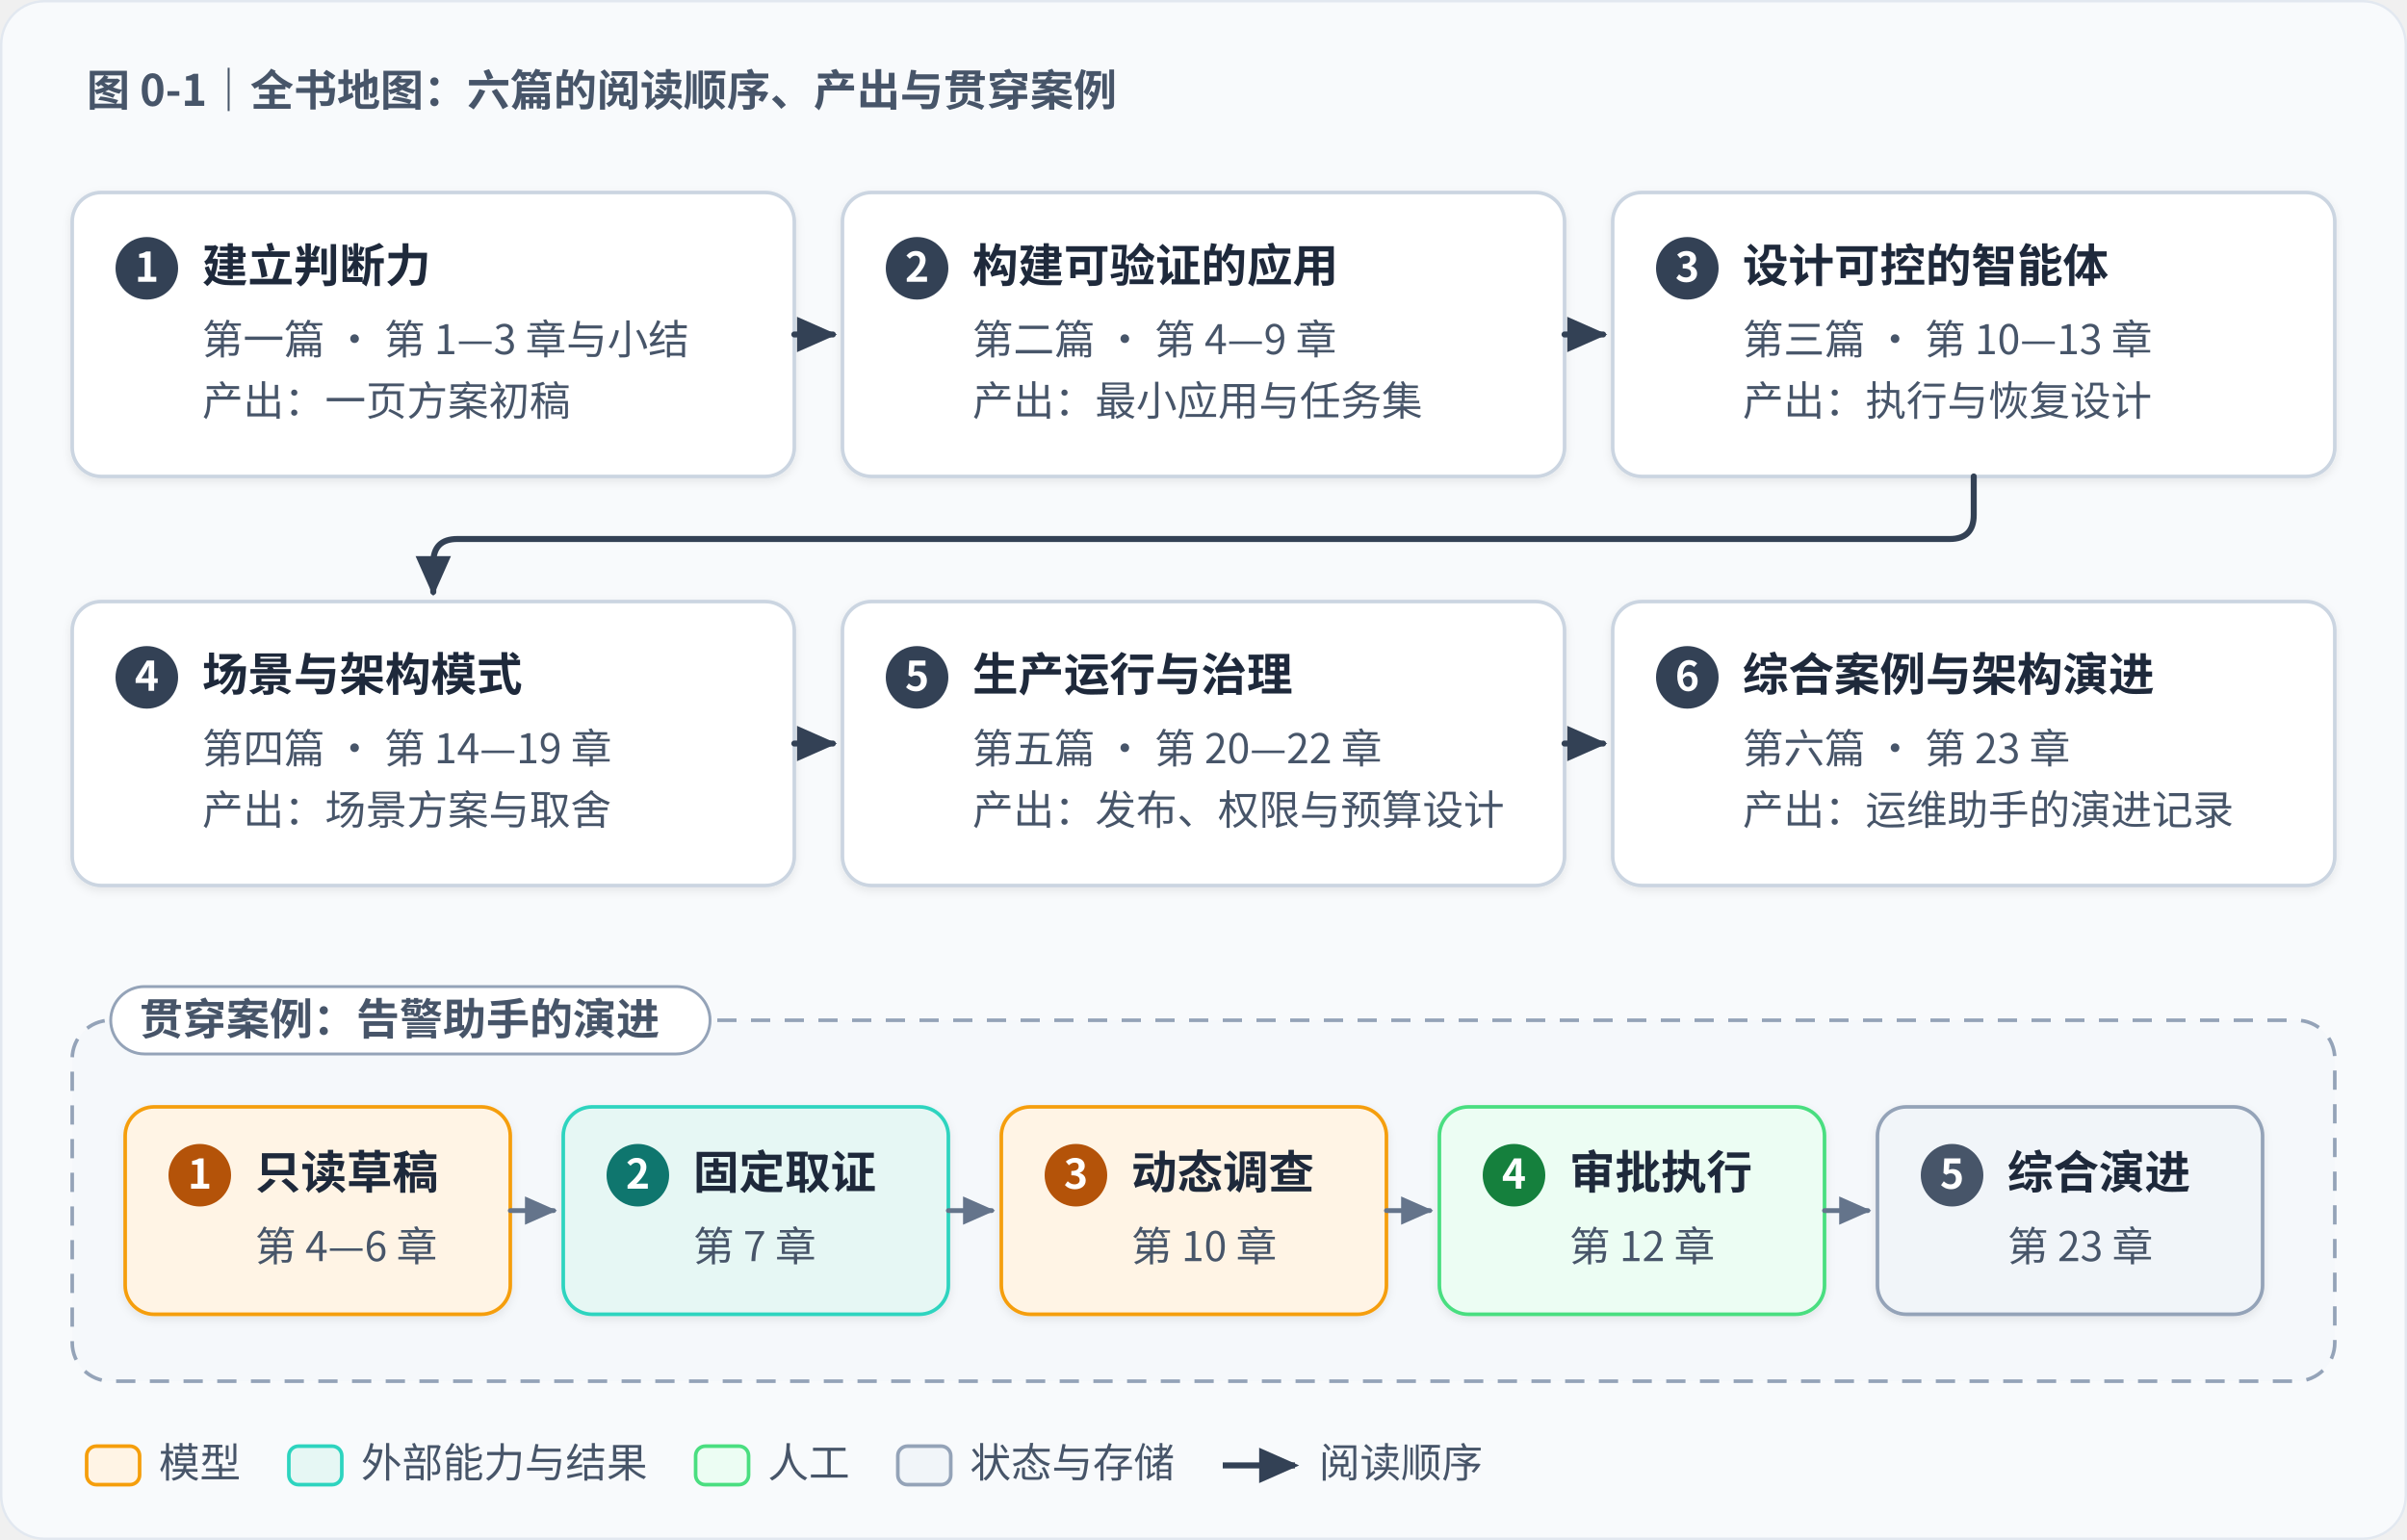
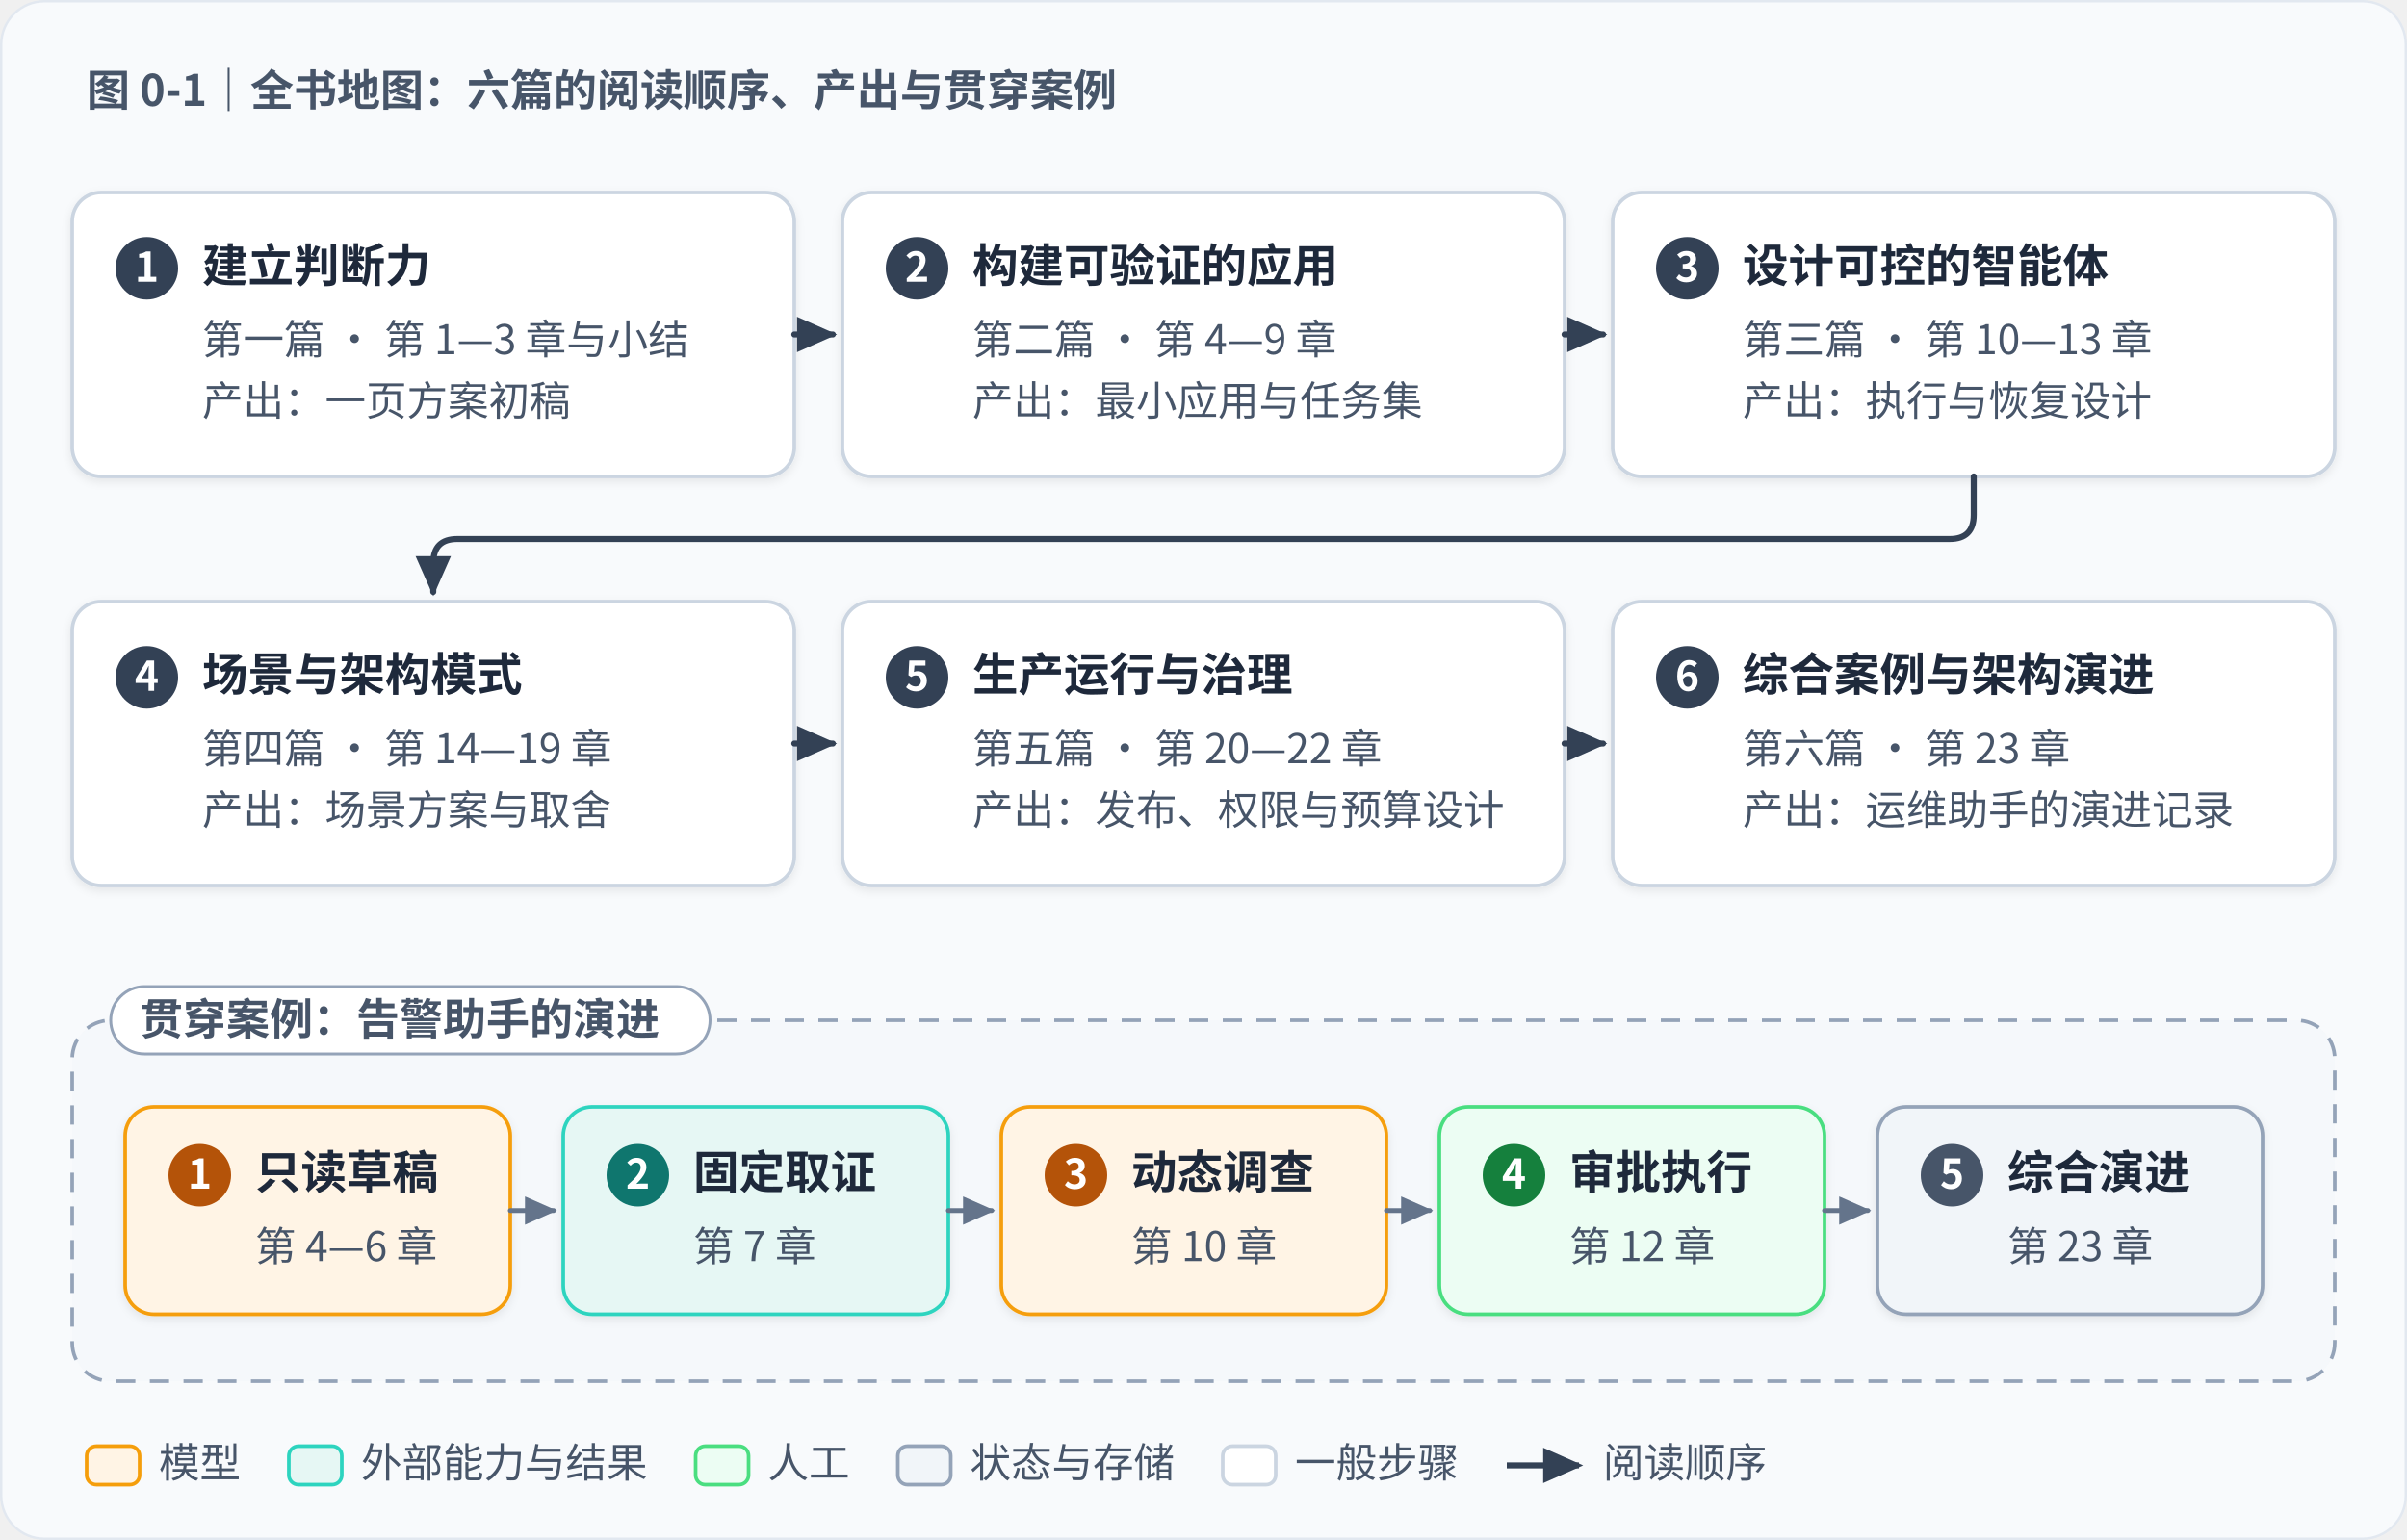
<svg xmlns="http://www.w3.org/2000/svg" width="1000" height="640" viewBox="0 0 1000 640" role="img" aria-labelledby="t d">
  <defs>
    <filter id="sh" x="-10%" y="-10%" width="120%" height="130%">
      <feDropShadow dx="0" dy="1.5" stdDeviation="2" flood-color="#0f172a" flood-opacity="0.08" />
    </filter>
    <marker id="ah-main" viewBox="0 0 10 10" refX="8.5" refY="5" markerWidth="7" markerHeight="7" orient="auto-start-reverse">
      <path d="M0,0.8 L9.5,5 L0,9.2 z" fill="#334155" />
    </marker>
    <marker id="ah-flow" viewBox="0 0 10 10" refX="8.5" refY="5" markerWidth="7" markerHeight="7" orient="auto-start-reverse">
      <path d="M0,0.8 L9.5,5 L0,9.2 z" fill="#64748b" />
    </marker>
    <marker id="ah-loop" viewBox="0 0 10 10" refX="8.5" refY="5" markerWidth="7" markerHeight="7" orient="auto-start-reverse">
      <path d="M0,0.8 L9.5,5 L0,9.2 z" fill="#64748b" />
    </marker>
    <marker id="ah-fail" viewBox="0 0 10 10" refX="8.5" refY="5" markerWidth="7" markerHeight="7" orient="auto-start-reverse">
      <path d="M0,0.8 L9.5,5 L0,9.2 z" fill="#dc2626" />
    </marker>
    <marker id="ah-ok" viewBox="0 0 10 10" refX="8.5" refY="5" markerWidth="7" markerHeight="7" orient="auto-start-reverse">
      <path d="M0,0.8 L9.5,5 L0,9.2 z" fill="#0f766e" />
    </marker>
    <marker id="ah-model" viewBox="0 0 10 10" refX="8.5" refY="5" markerWidth="7" markerHeight="7" orient="auto-start-reverse">
      <path d="M0,0.8 L9.5,5 L0,9.2 z" fill="#d97706" />
    </marker>
  </defs>
  <rect x="0.5" y="0.5" width="999" height="639" rx="18" fill="#f8fafc" stroke="#e2e8f0" />
  <text x="36.0" y="44.0" font-family="'PingFang SC','Microsoft YaHei','Noto Sans CJK SC','Source Han Sans SC',sans-serif" font-size="18" font-weight="600" fill="#475569" text-anchor="start">图 0-1｜全书地图：六篇的阅读顺序、产出与贯穿案例</text>
  <rect x="30" y="80" width="300" height="118" rx="12" fill="#ffffff" stroke="#cbd5e1" stroke-width="1.5" filter="url(#sh)" />
  <circle cx="61.0" cy="111.5" r="13" fill="#334155" />
  <text x="61.0" y="117.1" font-family="'PingFang SC','Microsoft YaHei','Noto Sans CJK SC','Source Han Sans SC',sans-serif" font-size="17" font-weight="700" fill="#ffffff" text-anchor="middle">1</text>
  <text x="84.0" y="117.2" font-family="'PingFang SC','Microsoft YaHei','Noto Sans CJK SC','Source Han Sans SC',sans-serif" font-size="19" font-weight="600" fill="#1e293b" text-anchor="start">建立判断力</text>
  <text x="84.0" y="147.2" font-family="'PingFang SC','Microsoft YaHei','Noto Sans CJK SC','Source Han Sans SC',sans-serif" font-size="17" font-weight="normal" fill="#475569" text-anchor="start">第一篇 · 第 1—3 章与小结</text>
  <text x="84.0" y="172.7" font-family="'PingFang SC','Microsoft YaHei','Noto Sans CJK SC','Source Han Sans SC',sans-serif" font-size="17" font-weight="normal" fill="#475569" text-anchor="start">产出：一页方案初稿</text>
  <rect x="350" y="80" width="300" height="118" rx="12" fill="#ffffff" stroke="#cbd5e1" stroke-width="1.5" filter="url(#sh)" />
  <circle cx="381.0" cy="111.5" r="13" fill="#334155" />
  <text x="381.0" y="117.1" font-family="'PingFang SC','Microsoft YaHei','Noto Sans CJK SC','Source Han Sans SC',sans-serif" font-size="17" font-weight="700" fill="#ffffff" text-anchor="middle">2</text>
  <text x="404.0" y="117.2" font-family="'PingFang SC','Microsoft YaHei','Noto Sans CJK SC','Source Han Sans SC',sans-serif" font-size="19" font-weight="600" fill="#1e293b" text-anchor="start">构建可验证的应用</text>
  <text x="404.0" y="147.2" font-family="'PingFang SC','Microsoft YaHei','Noto Sans CJK SC','Source Han Sans SC',sans-serif" font-size="17" font-weight="normal" fill="#475569" text-anchor="start">第二篇 · 第 4—9 章</text>
  <text x="404.0" y="172.7" font-family="'PingFang SC','Microsoft YaHei','Noto Sans CJK SC','Source Han Sans SC',sans-serif" font-size="17" font-weight="normal" fill="#475569" text-anchor="start">产出：最小应用与任务集</text>
  <rect x="670" y="80" width="300" height="118" rx="12" fill="#ffffff" stroke="#cbd5e1" stroke-width="1.5" filter="url(#sh)" />
  <circle cx="701.0" cy="111.5" r="13" fill="#334155" />
  <text x="701.0" y="117.1" font-family="'PingFang SC','Microsoft YaHei','Noto Sans CJK SC','Source Han Sans SC',sans-serif" font-size="17" font-weight="700" fill="#ffffff" text-anchor="middle">3</text>
  <text x="724.0" y="117.2" font-family="'PingFang SC','Microsoft YaHei','Noto Sans CJK SC','Source Han Sans SC',sans-serif" font-size="19" font-weight="600" fill="#1e293b" text-anchor="start">设计可控的智能体</text>
  <text x="724.0" y="147.2" font-family="'PingFang SC','Microsoft YaHei','Noto Sans CJK SC','Source Han Sans SC',sans-serif" font-size="17" font-weight="normal" fill="#475569" text-anchor="start">第三篇 · 第 10—13 章</text>
  <text x="724.0" y="172.7" font-family="'PingFang SC','Microsoft YaHei','Noto Sans CJK SC','Source Han Sans SC',sans-serif" font-size="17" font-weight="normal" fill="#475569" text-anchor="start">产出：执行与恢复设计</text>
  <rect x="30" y="250" width="300" height="118" rx="12" fill="#ffffff" stroke="#cbd5e1" stroke-width="1.5" filter="url(#sh)" />
  <circle cx="61.0" cy="281.5" r="13" fill="#334155" />
  <text x="61.0" y="287.1" font-family="'PingFang SC','Microsoft YaHei','Noto Sans CJK SC','Source Han Sans SC',sans-serif" font-size="17" font-weight="700" fill="#ffffff" text-anchor="middle">4</text>
  <text x="84.0" y="287.1" font-family="'PingFang SC','Microsoft YaHei','Noto Sans CJK SC','Source Han Sans SC',sans-serif" font-size="19" font-weight="600" fill="#1e293b" text-anchor="start">场景与架构模式</text>
  <text x="84.0" y="317.2" font-family="'PingFang SC','Microsoft YaHei','Noto Sans CJK SC','Source Han Sans SC',sans-serif" font-size="17" font-weight="normal" fill="#475569" text-anchor="start">第四篇 · 第 14—19 章</text>
  <text x="84.0" y="342.7" font-family="'PingFang SC','Microsoft YaHei','Noto Sans CJK SC','Source Han Sans SC',sans-serif" font-size="17" font-weight="normal" fill="#475569" text-anchor="start">产出：场景方案与取舍</text>
  <rect x="350" y="250" width="300" height="118" rx="12" fill="#ffffff" stroke="#cbd5e1" stroke-width="1.5" filter="url(#sh)" />
  <circle cx="381.0" cy="281.5" r="13" fill="#334155" />
  <text x="381.0" y="287.1" font-family="'PingFang SC','Microsoft YaHei','Noto Sans CJK SC','Source Han Sans SC',sans-serif" font-size="17" font-weight="700" fill="#ffffff" text-anchor="middle">5</text>
  <text x="404.0" y="287.1" font-family="'PingFang SC','Microsoft YaHei','Noto Sans CJK SC','Source Han Sans SC',sans-serif" font-size="19" font-weight="600" fill="#1e293b" text-anchor="start">生产运行与治理</text>
  <text x="404.0" y="317.2" font-family="'PingFang SC','Microsoft YaHei','Noto Sans CJK SC','Source Han Sans SC',sans-serif" font-size="17" font-weight="normal" fill="#475569" text-anchor="start">第五篇 · 第 20—22 章</text>
  <text x="404.0" y="342.7" font-family="'PingFang SC','Microsoft YaHei','Noto Sans CJK SC','Source Han Sans SC',sans-serif" font-size="17" font-weight="normal" fill="#475569" text-anchor="start">产出：发布、权限与预算设计</text>
  <rect x="670" y="250" width="300" height="118" rx="12" fill="#ffffff" stroke="#cbd5e1" stroke-width="1.5" filter="url(#sh)" />
  <circle cx="701.0" cy="281.5" r="13" fill="#334155" />
  <text x="701.0" y="287.1" font-family="'PingFang SC','Microsoft YaHei','Noto Sans CJK SC','Source Han Sans SC',sans-serif" font-size="17" font-weight="700" fill="#ffffff" text-anchor="middle">6</text>
  <text x="724.0" y="287.1" font-family="'PingFang SC','Microsoft YaHei','Noto Sans CJK SC','Source Han Sans SC',sans-serif" font-size="19" font-weight="600" fill="#1e293b" text-anchor="start">综合案例与架构演进</text>
  <text x="724.0" y="317.2" font-family="'PingFang SC','Microsoft YaHei','Noto Sans CJK SC','Source Han Sans SC',sans-serif" font-size="17" font-weight="normal" fill="#475569" text-anchor="start">第六篇 · 第 23 章</text>
  <text x="724.0" y="342.7" font-family="'PingFang SC','Microsoft YaHei','Noto Sans CJK SC','Source Han Sans SC',sans-serif" font-size="17" font-weight="normal" fill="#475569" text-anchor="start">产出：运维助手的演进记录</text>
  <path d="M330.0,139.0 L346.0,139.0" stroke="#334155" stroke-width="2.5" fill="none" stroke-linecap="round" stroke-linejoin="round" marker-end="url(#ah-main)" />
  <path d="M650.0,139.0 L666.0,139.0" stroke="#334155" stroke-width="2.5" fill="none" stroke-linecap="round" stroke-linejoin="round" marker-end="url(#ah-main)" />
  <path d="M820.0,198.0 L820.0,214.0 Q820.0,224.0 810.0,224.0 L190.0,224.0 Q180.0,224.0 180.0,234.0 L180.0,246.0" stroke="#334155" stroke-width="2.5" fill="none" stroke-linecap="round" stroke-linejoin="round" marker-end="url(#ah-main)" />
  <path d="M330.0,309.0 L346.0,309.0" stroke="#334155" stroke-width="2.5" fill="none" stroke-linecap="round" stroke-linejoin="round" marker-end="url(#ah-main)" />
  <path d="M650.0,309.0 L666.0,309.0" stroke="#334155" stroke-width="2.5" fill="none" stroke-linecap="round" stroke-linejoin="round" marker-end="url(#ah-main)" />
  <rect x="30" y="424" width="940" height="150" rx="16" fill="#f1f5f9" fill-opacity="0.55" stroke="#94a3b8" stroke-width="1.5" stroke-dasharray="8 6" />
  <rect x="46" y="410" width="249" height="28" rx="14" fill="#ffffff" stroke="#94a3b8" stroke-width="1.2" />
  <text x="58.0" y="430.0" font-family="'PingFang SC','Microsoft YaHei','Noto Sans CJK SC','Source Han Sans SC',sans-serif" font-size="18" font-weight="600" fill="#475569" text-anchor="start">贯穿案例：告警助手的演进</text>
  <rect x="52" y="460" width="160" height="86.2" rx="12" fill="#fff4e5" stroke="#f59e0b" stroke-width="1.5" filter="url(#sh)" />
  <circle cx="83.0" cy="488.4" r="13" fill="#b45309" />
  <text x="83.0" y="494.0" font-family="'PingFang SC','Microsoft YaHei','Noto Sans CJK SC','Source Han Sans SC',sans-serif" font-size="17" font-weight="700" fill="#ffffff" text-anchor="middle">1</text>
  <text x="106.0" y="494.0" font-family="'PingFang SC','Microsoft YaHei','Noto Sans CJK SC','Source Han Sans SC',sans-serif" font-size="19" font-weight="600" fill="#1e293b" text-anchor="start">只读草稿</text>
  <text x="106.0" y="524.1" font-family="'PingFang SC','Microsoft YaHei','Noto Sans CJK SC','Source Han Sans SC',sans-serif" font-size="17" font-weight="normal" fill="#475569" text-anchor="start">第 4—6 章</text>
  <rect x="234" y="460" width="160" height="86.2" rx="12" fill="#e6f7f4" stroke="#2dd4bf" stroke-width="1.5" filter="url(#sh)" />
  <circle cx="265.0" cy="488.4" r="13" fill="#0f766e" />
  <text x="265.0" y="494.0" font-family="'PingFang SC','Microsoft YaHei','Noto Sans CJK SC','Source Han Sans SC',sans-serif" font-size="17" font-weight="700" fill="#ffffff" text-anchor="middle">2</text>
  <text x="288.0" y="494.0" font-family="'PingFang SC','Microsoft YaHei','Noto Sans CJK SC','Source Han Sans SC',sans-serif" font-size="19" font-weight="600" fill="#1e293b" text-anchor="start">固定取证</text>
  <text x="288.0" y="524.1" font-family="'PingFang SC','Microsoft YaHei','Noto Sans CJK SC','Source Han Sans SC',sans-serif" font-size="17" font-weight="normal" fill="#475569" text-anchor="start">第 7 章</text>
  <rect x="416" y="460" width="160" height="86.2" rx="12" fill="#fff4e5" stroke="#f59e0b" stroke-width="1.5" filter="url(#sh)" />
  <circle cx="447.0" cy="488.4" r="13" fill="#b45309" />
  <text x="447.0" y="494.0" font-family="'PingFang SC','Microsoft YaHei','Noto Sans CJK SC','Source Han Sans SC',sans-serif" font-size="17" font-weight="700" fill="#ffffff" text-anchor="middle">3</text>
  <text x="470.0" y="494.0" font-family="'PingFang SC','Microsoft YaHei','Noto Sans CJK SC','Source Han Sans SC',sans-serif" font-size="19" font-weight="600" fill="#1e293b" text-anchor="start">动态调查</text>
  <text x="470.0" y="524.1" font-family="'PingFang SC','Microsoft YaHei','Noto Sans CJK SC','Source Han Sans SC',sans-serif" font-size="17" font-weight="normal" fill="#475569" text-anchor="start">第 10 章</text>
  <rect x="598" y="460" width="160" height="86.2" rx="12" fill="#ecfdf3" stroke="#4ade80" stroke-width="1.5" filter="url(#sh)" />
  <circle cx="629.0" cy="488.4" r="13" fill="#15803d" />
  <text x="629.0" y="494.0" font-family="'PingFang SC','Microsoft YaHei','Noto Sans CJK SC','Source Han Sans SC',sans-serif" font-size="17" font-weight="700" fill="#ffffff" text-anchor="middle">4</text>
  <text x="652.0" y="494.0" font-family="'PingFang SC','Microsoft YaHei','Noto Sans CJK SC','Source Han Sans SC',sans-serif" font-size="19" font-weight="600" fill="#1e293b" text-anchor="start">审批执行</text>
  <text x="652.0" y="524.1" font-family="'PingFang SC','Microsoft YaHei','Noto Sans CJK SC','Source Han Sans SC',sans-serif" font-size="17" font-weight="normal" fill="#475569" text-anchor="start">第 12 章</text>
  <rect x="780" y="460" width="160" height="86.2" rx="12" fill="#f1f5f9" stroke="#94a3b8" stroke-width="1.5" filter="url(#sh)" />
  <circle cx="811.0" cy="488.4" r="13" fill="#475569" />
  <text x="811.0" y="494.0" font-family="'PingFang SC','Microsoft YaHei','Noto Sans CJK SC','Source Han Sans SC',sans-serif" font-size="17" font-weight="700" fill="#ffffff" text-anchor="middle">5</text>
  <text x="834.0" y="494.0" font-family="'PingFang SC','Microsoft YaHei','Noto Sans CJK SC','Source Han Sans SC',sans-serif" font-size="19" font-weight="600" fill="#1e293b" text-anchor="start">综合演进</text>
  <text x="834.0" y="524.1" font-family="'PingFang SC','Microsoft YaHei','Noto Sans CJK SC','Source Han Sans SC',sans-serif" font-size="17" font-weight="normal" fill="#475569" text-anchor="start">第 23 章</text>
  <path d="M212.0,503.1 L230.0,503.1" stroke="#64748b" stroke-width="2.0" fill="none" stroke-linecap="round" stroke-linejoin="round" marker-end="url(#ah-flow)" />
  <path d="M394.0,503.1 L412.0,503.1" stroke="#64748b" stroke-width="2.0" fill="none" stroke-linecap="round" stroke-linejoin="round" marker-end="url(#ah-flow)" />
  <path d="M576.0,503.1 L594.0,503.1" stroke="#64748b" stroke-width="2.0" fill="none" stroke-linecap="round" stroke-linejoin="round" marker-end="url(#ah-flow)" />
  <path d="M758.0,503.1 L776.0,503.1" stroke="#64748b" stroke-width="2.0" fill="none" stroke-linecap="round" stroke-linejoin="round" marker-end="url(#ah-flow)" />
  <rect x="36" y="601" width="22" height="16" rx="4" fill="#fff4e5" stroke="#f59e0b" stroke-width="1.5" />
  <text x="66.0" y="614.0" font-family="'PingFang SC','Microsoft YaHei','Noto Sans CJK SC','Source Han Sans SC',sans-serif" font-size="17" font-weight="normal" fill="#475569" text-anchor="start">模型</text>
  <rect x="120.0" y="601" width="22" height="16" rx="4" fill="#e6f7f4" stroke="#2dd4bf" stroke-width="1.5" />
  <text x="150.0" y="614.0" font-family="'PingFang SC','Microsoft YaHei','Noto Sans CJK SC','Source Han Sans SC',sans-serif" font-size="17" font-weight="normal" fill="#475569" text-anchor="start">外部能力与结果</text>
  <rect x="289.0" y="601" width="22" height="16" rx="4" fill="#ecfdf3" stroke="#4ade80" stroke-width="1.5" />
  <text x="319.0" y="614.0" font-family="'PingFang SC','Microsoft YaHei','Noto Sans CJK SC','Source Han Sans SC',sans-serif" font-size="17" font-weight="normal" fill="#475569" text-anchor="start">人工</text>
  <rect x="373.0" y="601" width="22" height="16" rx="4" fill="#f1f5f9" stroke="#94a3b8" stroke-width="1.5" />
  <text x="403.0" y="614.0" font-family="'PingFang SC','Microsoft YaHei','Noto Sans CJK SC','Source Han Sans SC',sans-serif" font-size="17" font-weight="normal" fill="#475569" text-anchor="start">状态与存储</text>
-   <path d="M508.0,609 L538.0,609" stroke="#334155" stroke-width="2.5" marker-end="url(#ah-main)" />
-   <text x="548.0" y="614.0" font-family="'PingFang SC','Microsoft YaHei','Noto Sans CJK SC','Source Han Sans SC',sans-serif" font-size="17" font-weight="normal" fill="#475569" text-anchor="start">阅读顺序</text>
+   <rect x="508.0" y="601" width="22" height="16" rx="4" fill="#ffffff" stroke="#cbd5e1" stroke-width="1.5" />
+   <text x="538.0" y="614.0" font-family="'PingFang SC','Microsoft YaHei','Noto Sans CJK SC','Source Han Sans SC',sans-serif" font-size="17" font-weight="normal" fill="#475569" text-anchor="start">一般步骤</text>
+   <path d="M626.0,609 L656.0,609" stroke="#334155" stroke-width="2.5" marker-end="url(#ah-main)" />
+   <text x="666.0" y="614.0" font-family="'PingFang SC','Microsoft YaHei','Noto Sans CJK SC','Source Han Sans SC',sans-serif" font-size="17" font-weight="normal" fill="#475569" text-anchor="start">阅读顺序</text>
</svg>
